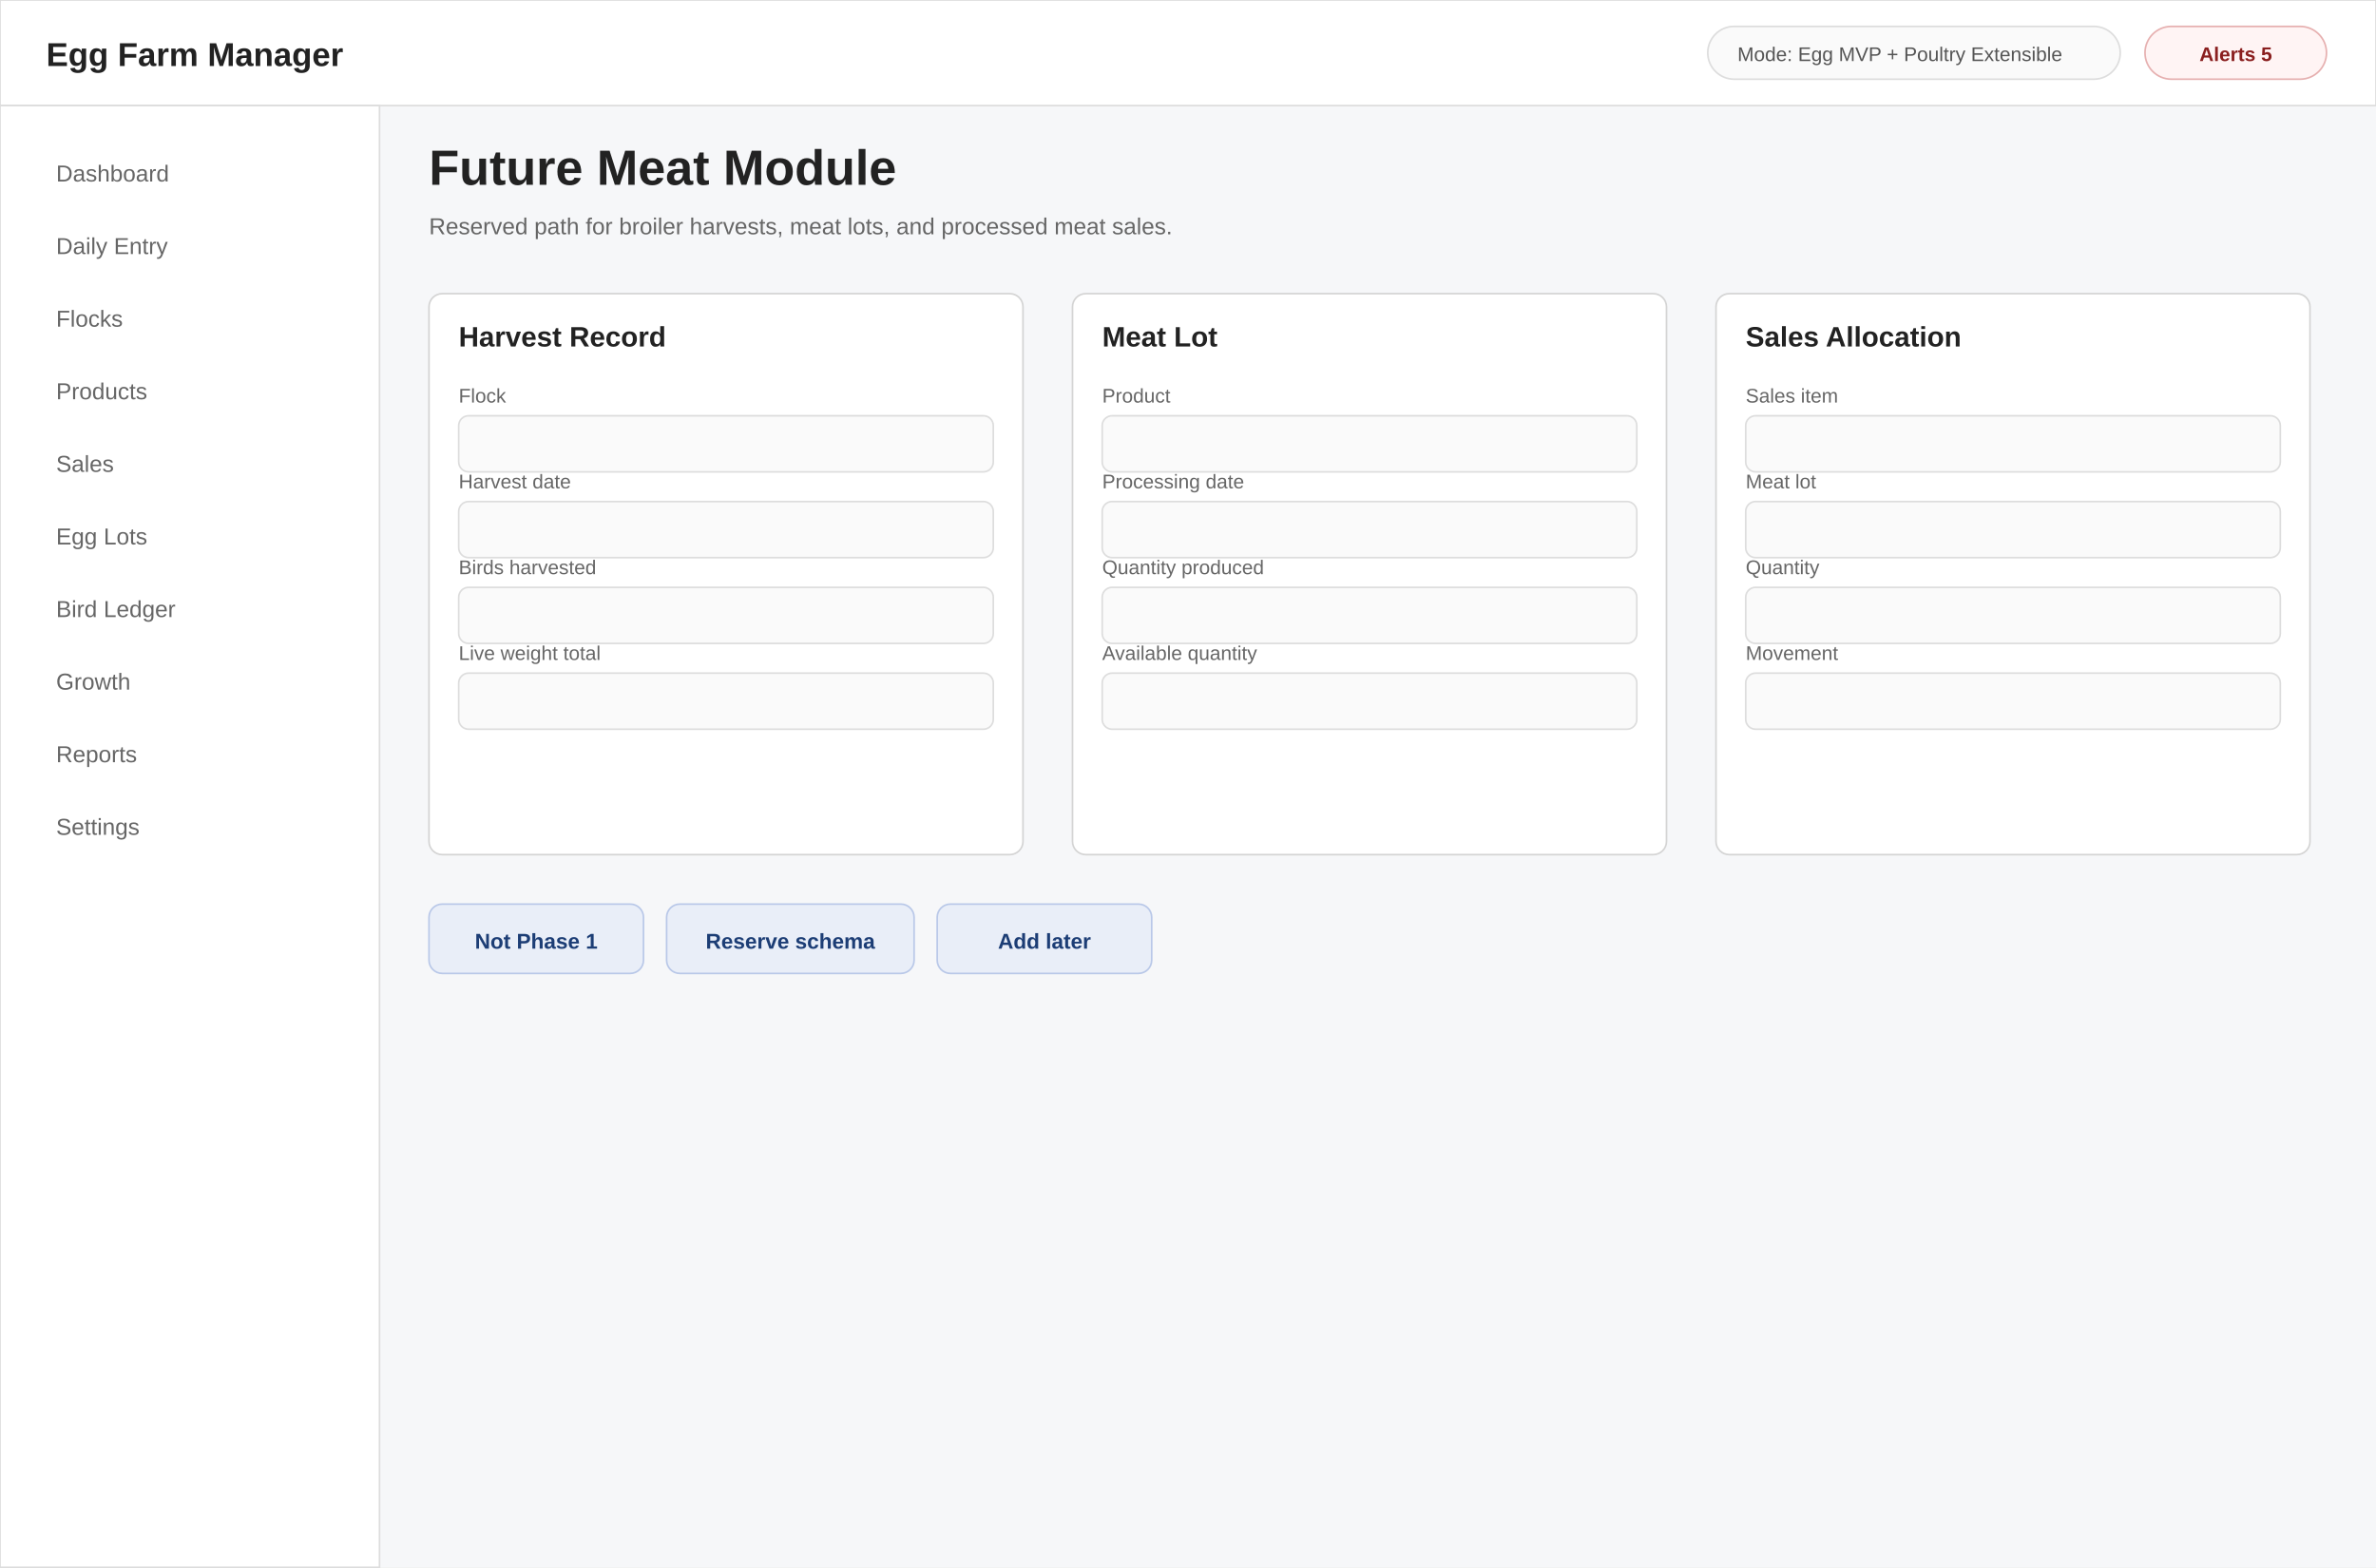
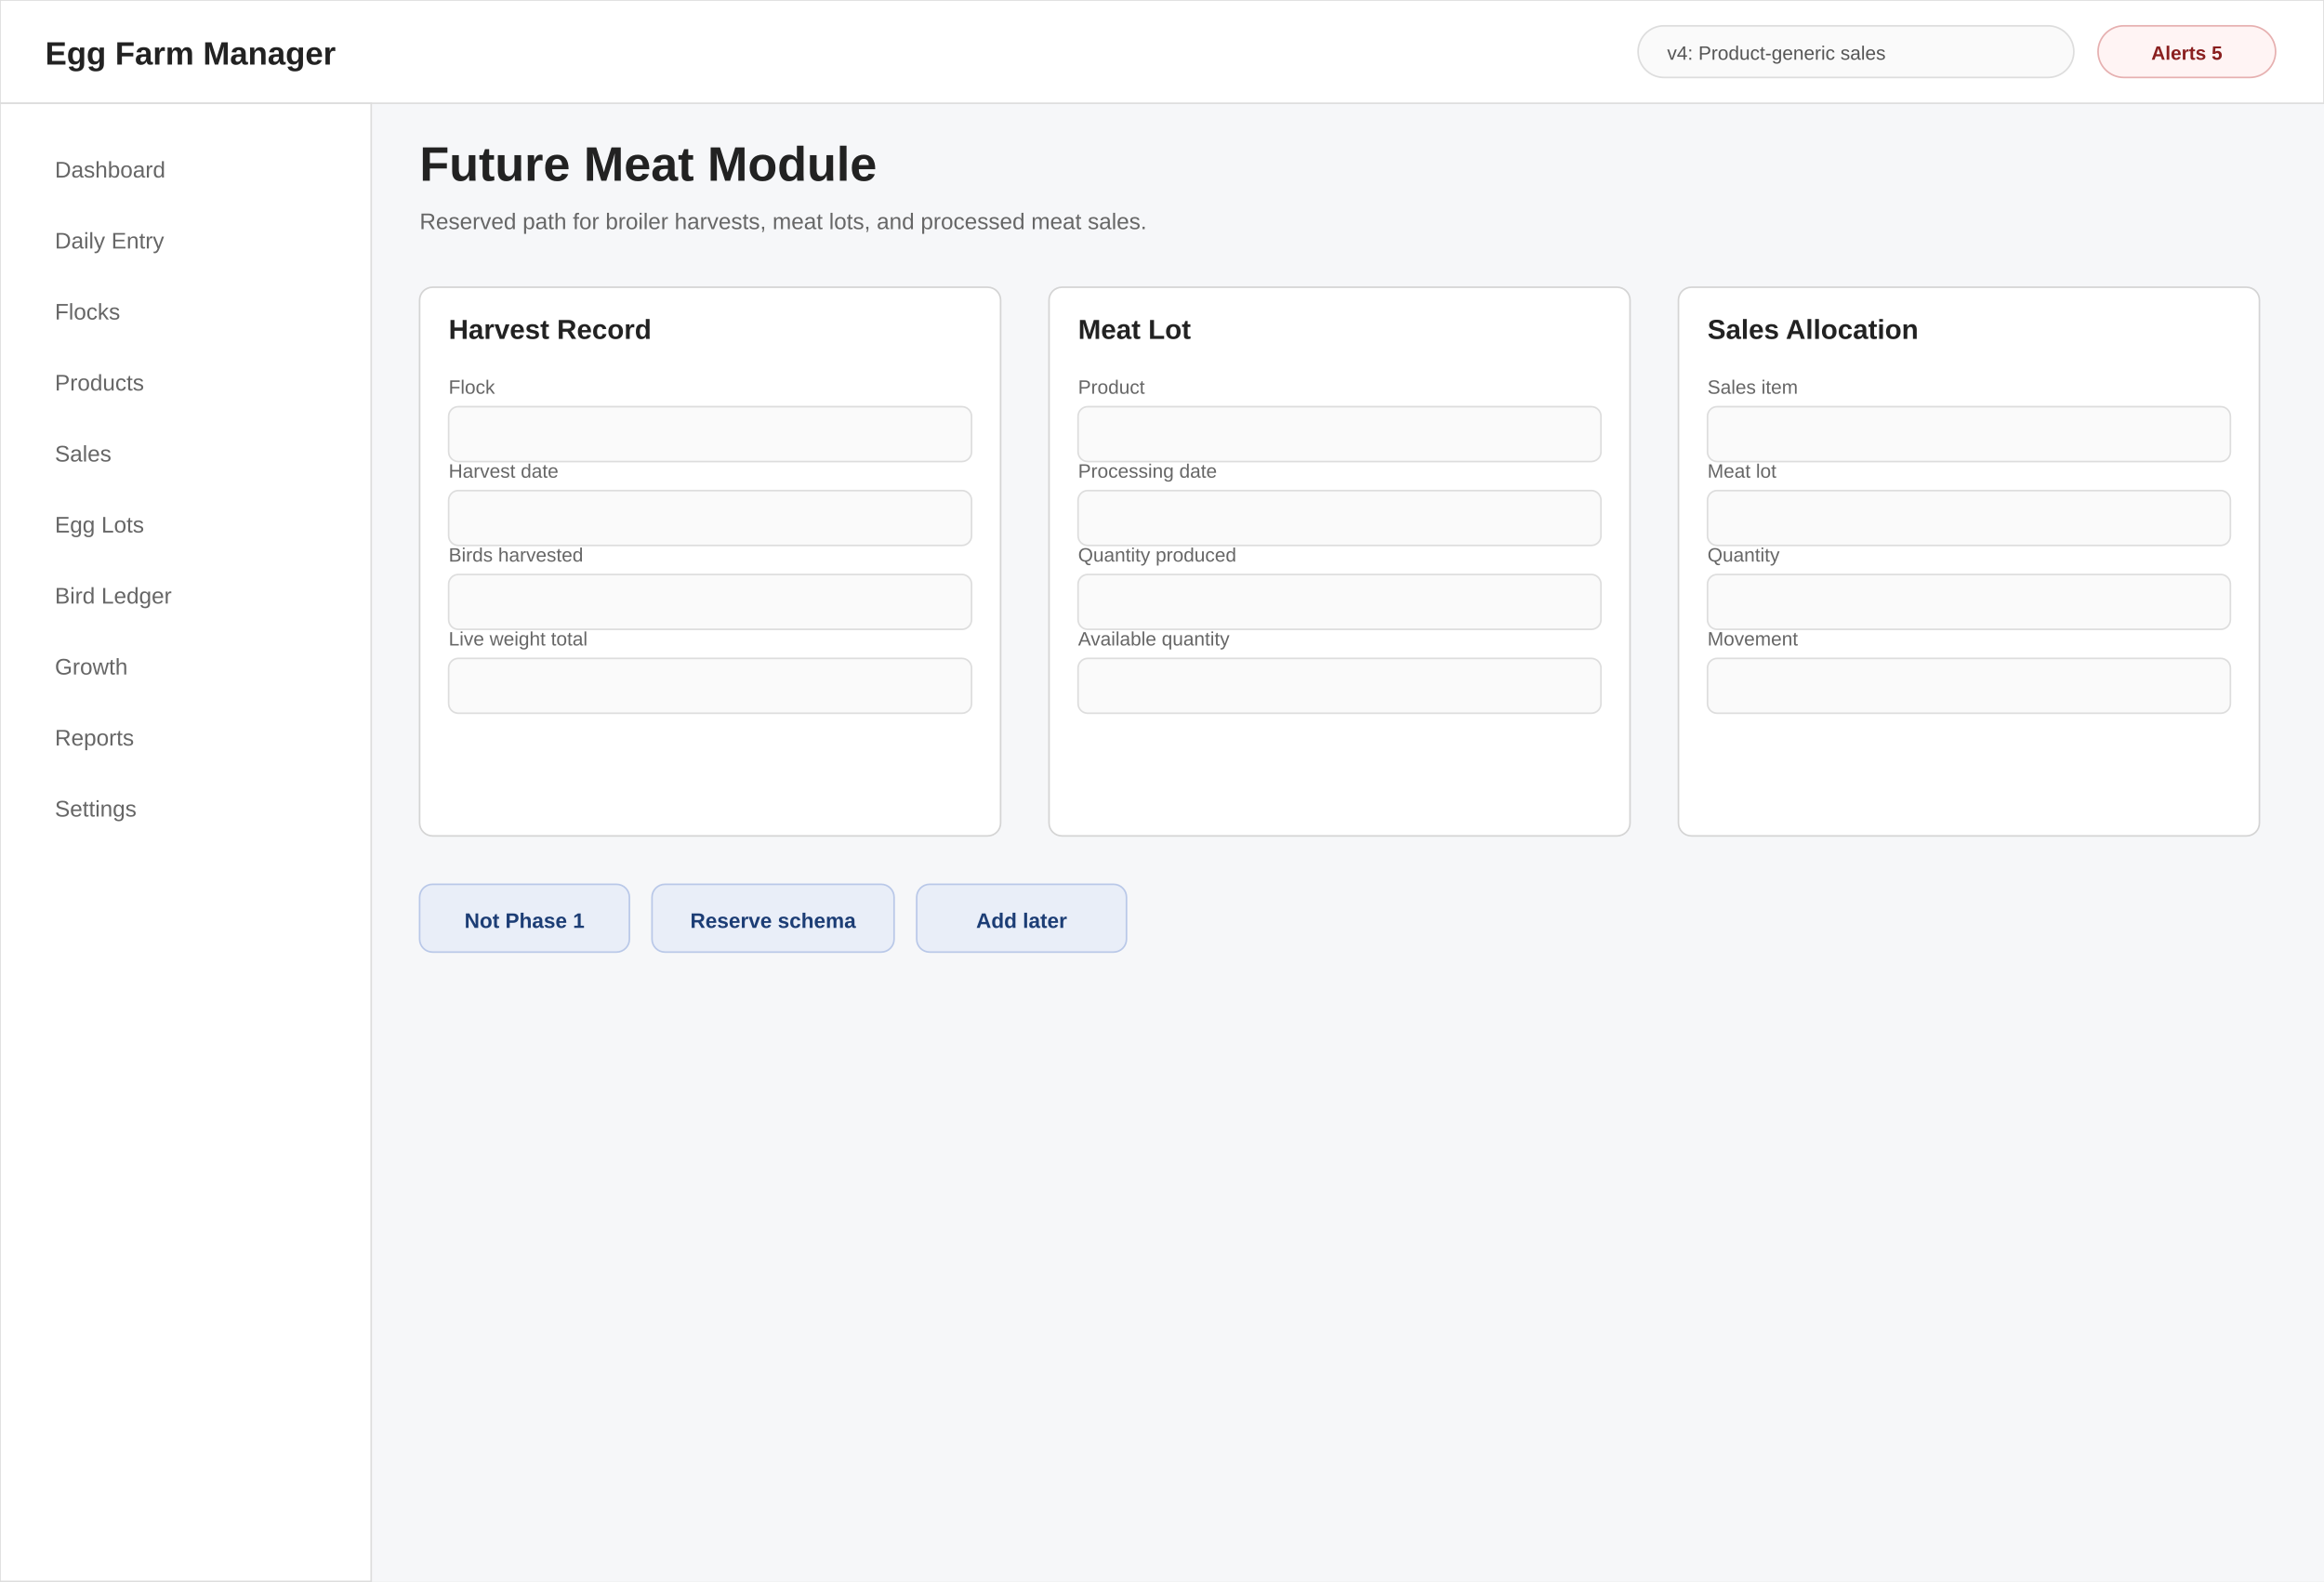
- <svg xmlns="http://www.w3.org/2000/svg" width="1440" height="950" viewBox="0 0 1440 950">
+ <svg xmlns="http://www.w3.org/2000/svg" width="1440" height="980" viewBox="0 0 1440 980">
  <rect width="100%" height="100%" fill="#f6f7f9" />
  <rect x="0" y="0" width="1440" height="64" rx="0" fill="#fff" stroke="#ddd" />
  <text x="28" y="40" font-family="Arial, sans-serif" font-size="20" font-weight="700" fill="#222" text-anchor="start">Egg Farm Manager</text>
-   <rect x="1035" y="16" width="250" height="32" rx="16" fill="#fafafa" stroke="#ddd" />
-   <text x="1053" y="37" font-family="Arial, sans-serif" font-size="12" font-weight="400" fill="#555" text-anchor="start">Mode: Egg MVP + Poultry Extensible</text>
+   <rect x="1015" y="16" width="270" height="32" rx="16" fill="#fafafa" stroke="#ddd" />
+   <text x="1033" y="37" font-family="Arial, sans-serif" font-size="12" font-weight="400" fill="#555" text-anchor="start">v4: Product-generic sales</text>
  <rect x="1300" y="16" width="110" height="32" rx="16" fill="#fff4f4" stroke="#e6b0b0" />
  <text x="1355" y="37" font-family="Arial, sans-serif" font-size="12" font-weight="700" fill="#8a1f1f" text-anchor="middle">Alerts 5</text>
-   <rect x="0" y="64" width="230" height="886" rx="0" fill="#fff" stroke="#ddd" />
+   <rect x="0" y="64" width="230" height="916" rx="0" fill="#fff" stroke="#ddd" />
  <text x="34" y="110" font-family="Arial, sans-serif" font-size="14" font-weight="400" fill="#666" text-anchor="start">Dashboard</text>
  <text x="34" y="154" font-family="Arial, sans-serif" font-size="14" font-weight="400" fill="#666" text-anchor="start">Daily Entry</text>
  <text x="34" y="198" font-family="Arial, sans-serif" font-size="14" font-weight="400" fill="#666" text-anchor="start">Flocks</text>
  <text x="34" y="242" font-family="Arial, sans-serif" font-size="14" font-weight="400" fill="#666" text-anchor="start">Products</text>
  <text x="34" y="286" font-family="Arial, sans-serif" font-size="14" font-weight="400" fill="#666" text-anchor="start">Sales</text>
  <text x="34" y="330" font-family="Arial, sans-serif" font-size="14" font-weight="400" fill="#666" text-anchor="start">Egg Lots</text>
  <text x="34" y="374" font-family="Arial, sans-serif" font-size="14" font-weight="400" fill="#666" text-anchor="start">Bird Ledger</text>
  <text x="34" y="418" font-family="Arial, sans-serif" font-size="14" font-weight="400" fill="#666" text-anchor="start">Growth</text>
  <text x="34" y="462" font-family="Arial, sans-serif" font-size="14" font-weight="400" fill="#666" text-anchor="start">Reports</text>
  <text x="34" y="506" font-family="Arial, sans-serif" font-size="14" font-weight="400" fill="#666" text-anchor="start">Settings</text>
  <text x="260" y="112" font-family="Arial, sans-serif" font-size="30" font-weight="700" fill="#222" text-anchor="start">Future Meat Module</text>
  <text x="260" y="142" font-family="Arial, sans-serif" font-size="14" font-weight="400" fill="#666" text-anchor="start">Reserved path for broiler harvests, meat lots, and processed meat sales.</text>
  <rect x="260" y="178" width="360" height="340" rx="8" fill="#fff" stroke="#d4d4d4" />
  <text x="278" y="210" font-family="Arial, sans-serif" font-size="17" font-weight="700" fill="#222" text-anchor="start">Harvest Record</text>
  <text x="278" y="244" font-family="Arial, sans-serif" font-size="12" font-weight="400" fill="#666" text-anchor="start">Flock</text>
  <rect x="278" y="252" width="324" height="34" rx="6" fill="#fafafa" stroke="#ddd" />
  <text x="278" y="296" font-family="Arial, sans-serif" font-size="12" font-weight="400" fill="#666" text-anchor="start">Harvest date</text>
  <rect x="278" y="304" width="324" height="34" rx="6" fill="#fafafa" stroke="#ddd" />
  <text x="278" y="348" font-family="Arial, sans-serif" font-size="12" font-weight="400" fill="#666" text-anchor="start">Birds harvested</text>
  <rect x="278" y="356" width="324" height="34" rx="6" fill="#fafafa" stroke="#ddd" />
  <text x="278" y="400" font-family="Arial, sans-serif" font-size="12" font-weight="400" fill="#666" text-anchor="start">Live weight total</text>
  <rect x="278" y="408" width="324" height="34" rx="6" fill="#fafafa" stroke="#ddd" />
  <rect x="650" y="178" width="360" height="340" rx="8" fill="#fff" stroke="#d4d4d4" />
  <text x="668" y="210" font-family="Arial, sans-serif" font-size="17" font-weight="700" fill="#222" text-anchor="start">Meat Lot</text>
  <text x="668" y="244" font-family="Arial, sans-serif" font-size="12" font-weight="400" fill="#666" text-anchor="start">Product</text>
  <rect x="668" y="252" width="324" height="34" rx="6" fill="#fafafa" stroke="#ddd" />
  <text x="668" y="296" font-family="Arial, sans-serif" font-size="12" font-weight="400" fill="#666" text-anchor="start">Processing date</text>
  <rect x="668" y="304" width="324" height="34" rx="6" fill="#fafafa" stroke="#ddd" />
  <text x="668" y="348" font-family="Arial, sans-serif" font-size="12" font-weight="400" fill="#666" text-anchor="start">Quantity produced</text>
  <rect x="668" y="356" width="324" height="34" rx="6" fill="#fafafa" stroke="#ddd" />
  <text x="668" y="400" font-family="Arial, sans-serif" font-size="12" font-weight="400" fill="#666" text-anchor="start">Available quantity</text>
  <rect x="668" y="408" width="324" height="34" rx="6" fill="#fafafa" stroke="#ddd" />
  <rect x="1040" y="178" width="360" height="340" rx="8" fill="#fff" stroke="#d4d4d4" />
  <text x="1058" y="210" font-family="Arial, sans-serif" font-size="17" font-weight="700" fill="#222" text-anchor="start">Sales Allocation</text>
  <text x="1058" y="244" font-family="Arial, sans-serif" font-size="12" font-weight="400" fill="#666" text-anchor="start">Sales item</text>
  <rect x="1058" y="252" width="324" height="34" rx="6" fill="#fafafa" stroke="#ddd" />
  <text x="1058" y="296" font-family="Arial, sans-serif" font-size="12" font-weight="400" fill="#666" text-anchor="start">Meat lot</text>
  <rect x="1058" y="304" width="324" height="34" rx="6" fill="#fafafa" stroke="#ddd" />
  <text x="1058" y="348" font-family="Arial, sans-serif" font-size="12" font-weight="400" fill="#666" text-anchor="start">Quantity</text>
  <rect x="1058" y="356" width="324" height="34" rx="6" fill="#fafafa" stroke="#ddd" />
  <text x="1058" y="400" font-family="Arial, sans-serif" font-size="12" font-weight="400" fill="#666" text-anchor="start">Movement</text>
  <rect x="1058" y="408" width="324" height="34" rx="6" fill="#fafafa" stroke="#ddd" />
  <rect x="260" y="548" width="130" height="42" rx="8" fill="#e9eef8" stroke="#b9c8e8" />
  <text x="325.0" y="575" font-family="Arial, sans-serif" font-size="13" font-weight="700" fill="#1c3d75" text-anchor="middle">Not Phase 1</text>
  <rect x="404" y="548" width="150" height="42" rx="8" fill="#e9eef8" stroke="#b9c8e8" />
  <text x="479.0" y="575" font-family="Arial, sans-serif" font-size="13" font-weight="700" fill="#1c3d75" text-anchor="middle">Reserve schema</text>
  <rect x="568" y="548" width="130" height="42" rx="8" fill="#e9eef8" stroke="#b9c8e8" />
  <text x="633.0" y="575" font-family="Arial, sans-serif" font-size="13" font-weight="700" fill="#1c3d75" text-anchor="middle">Add later</text>
</svg>
